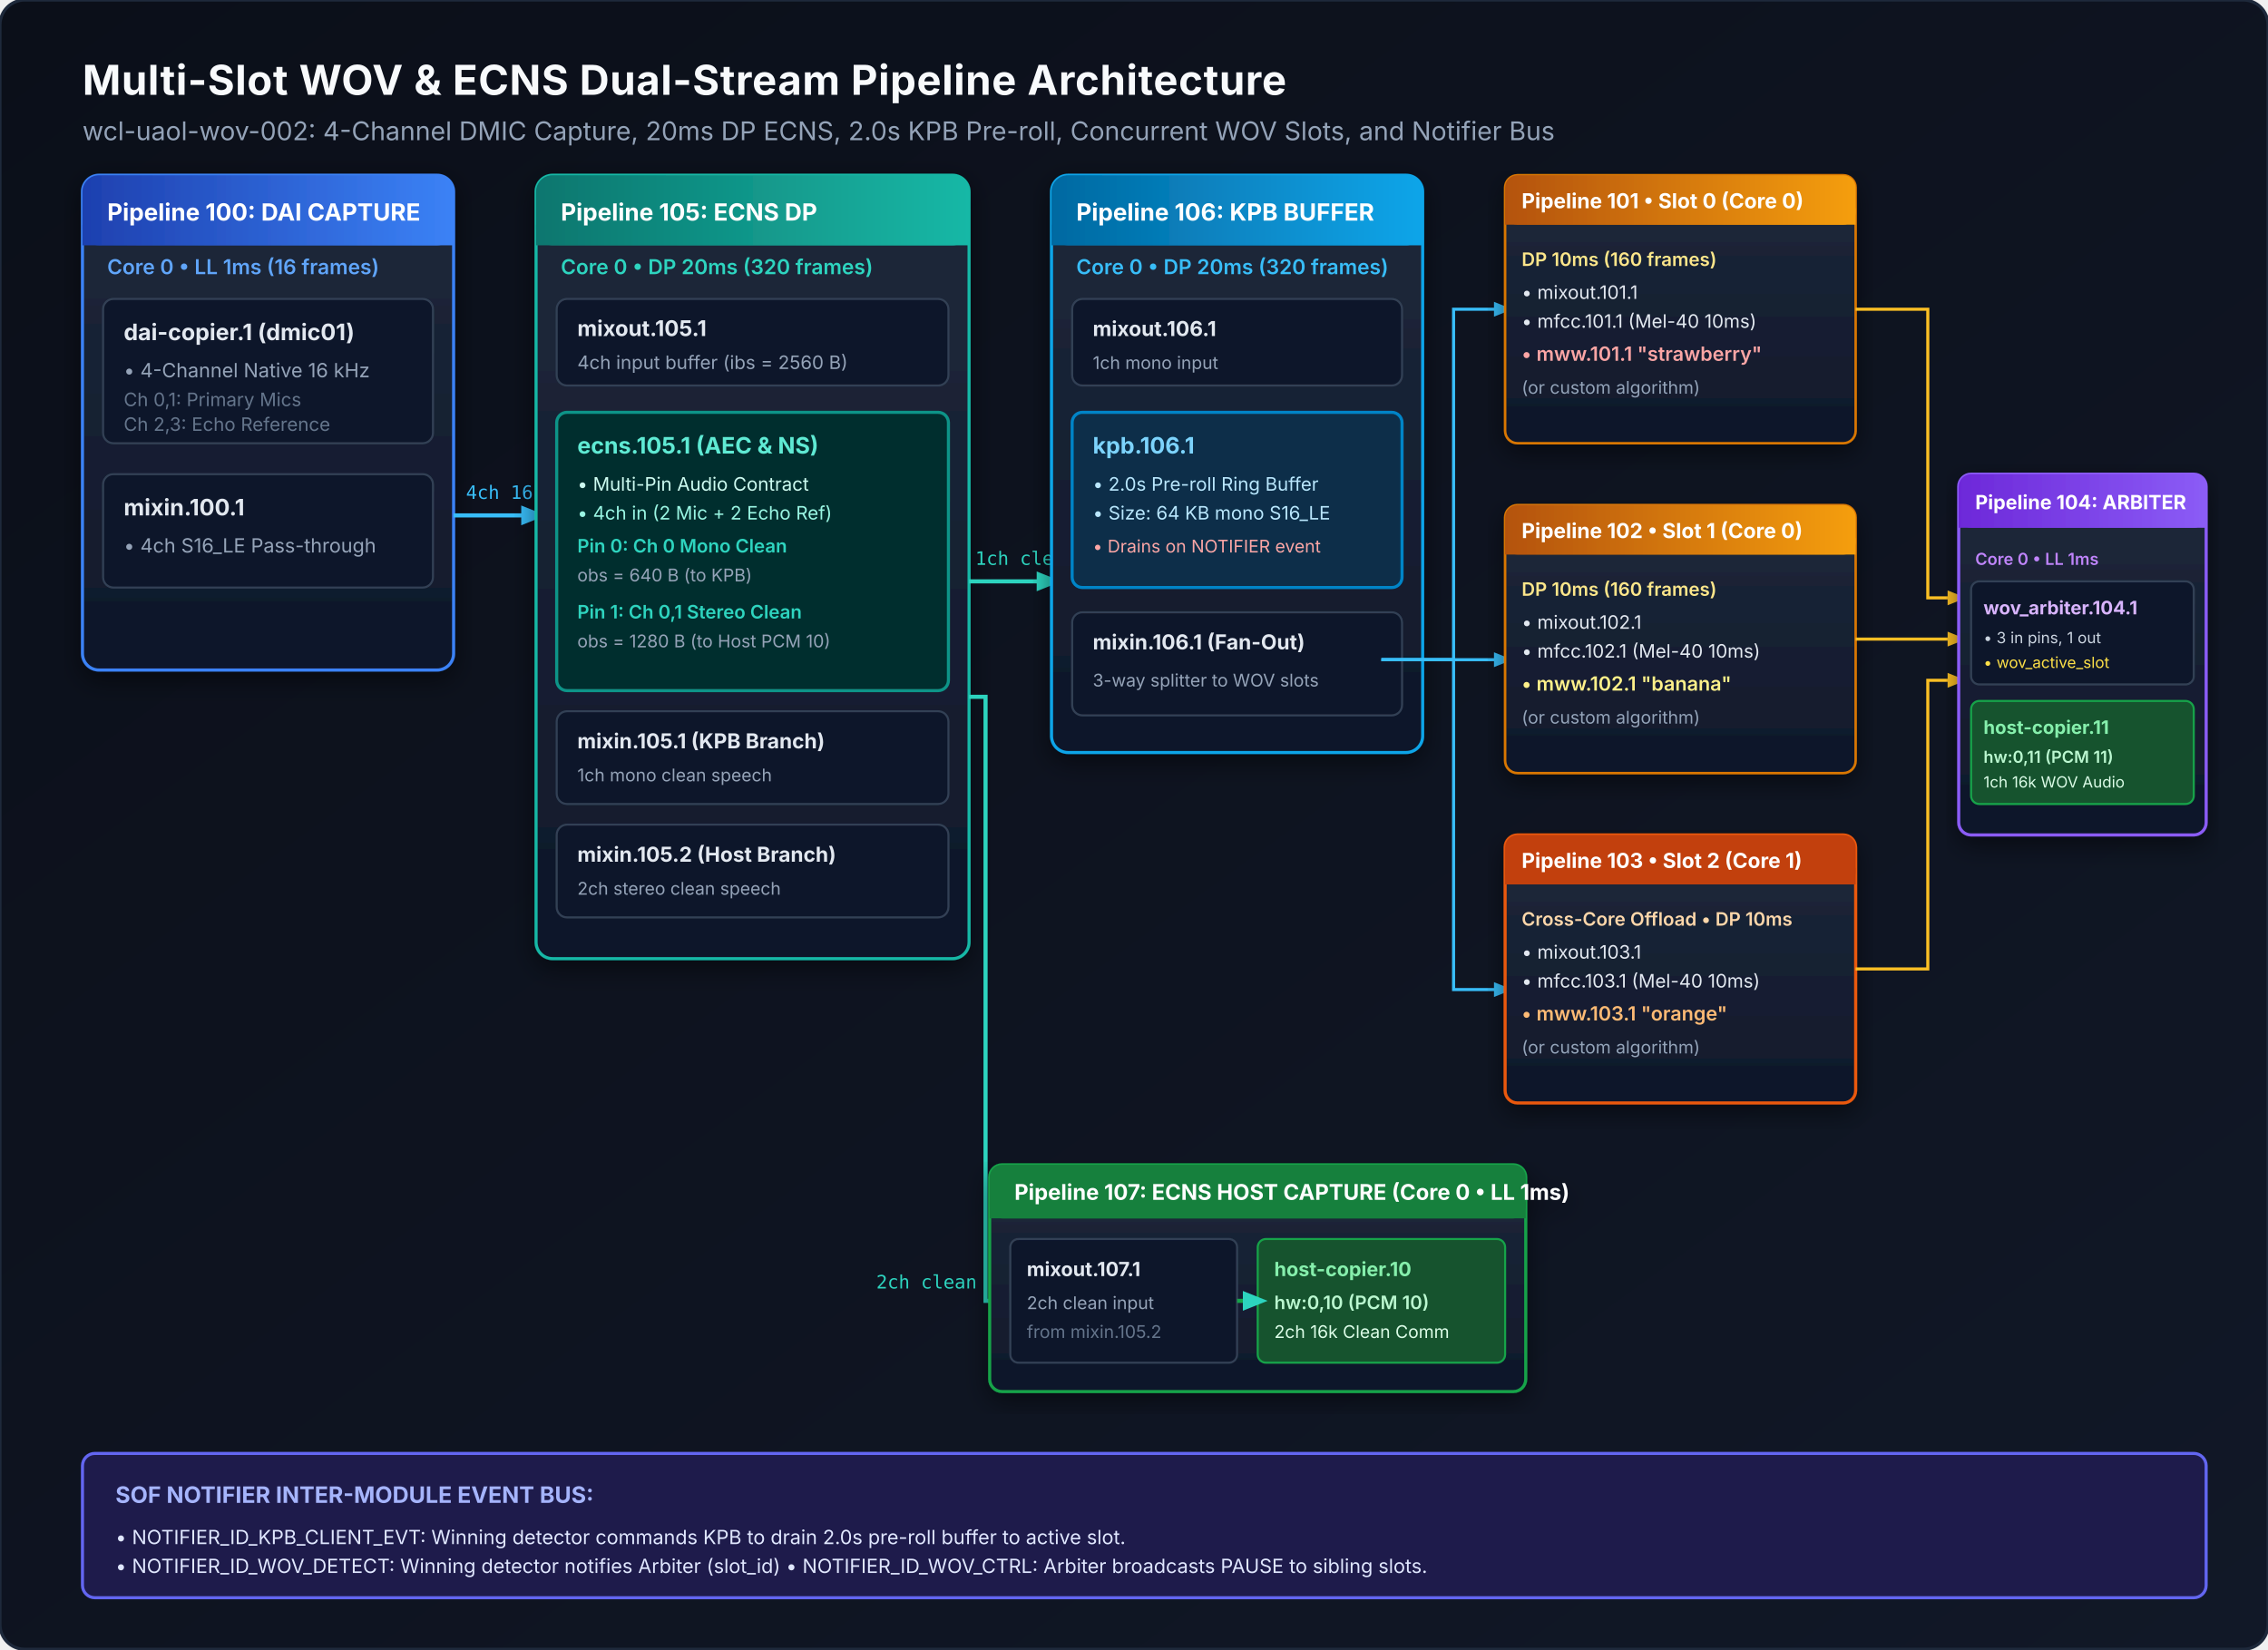
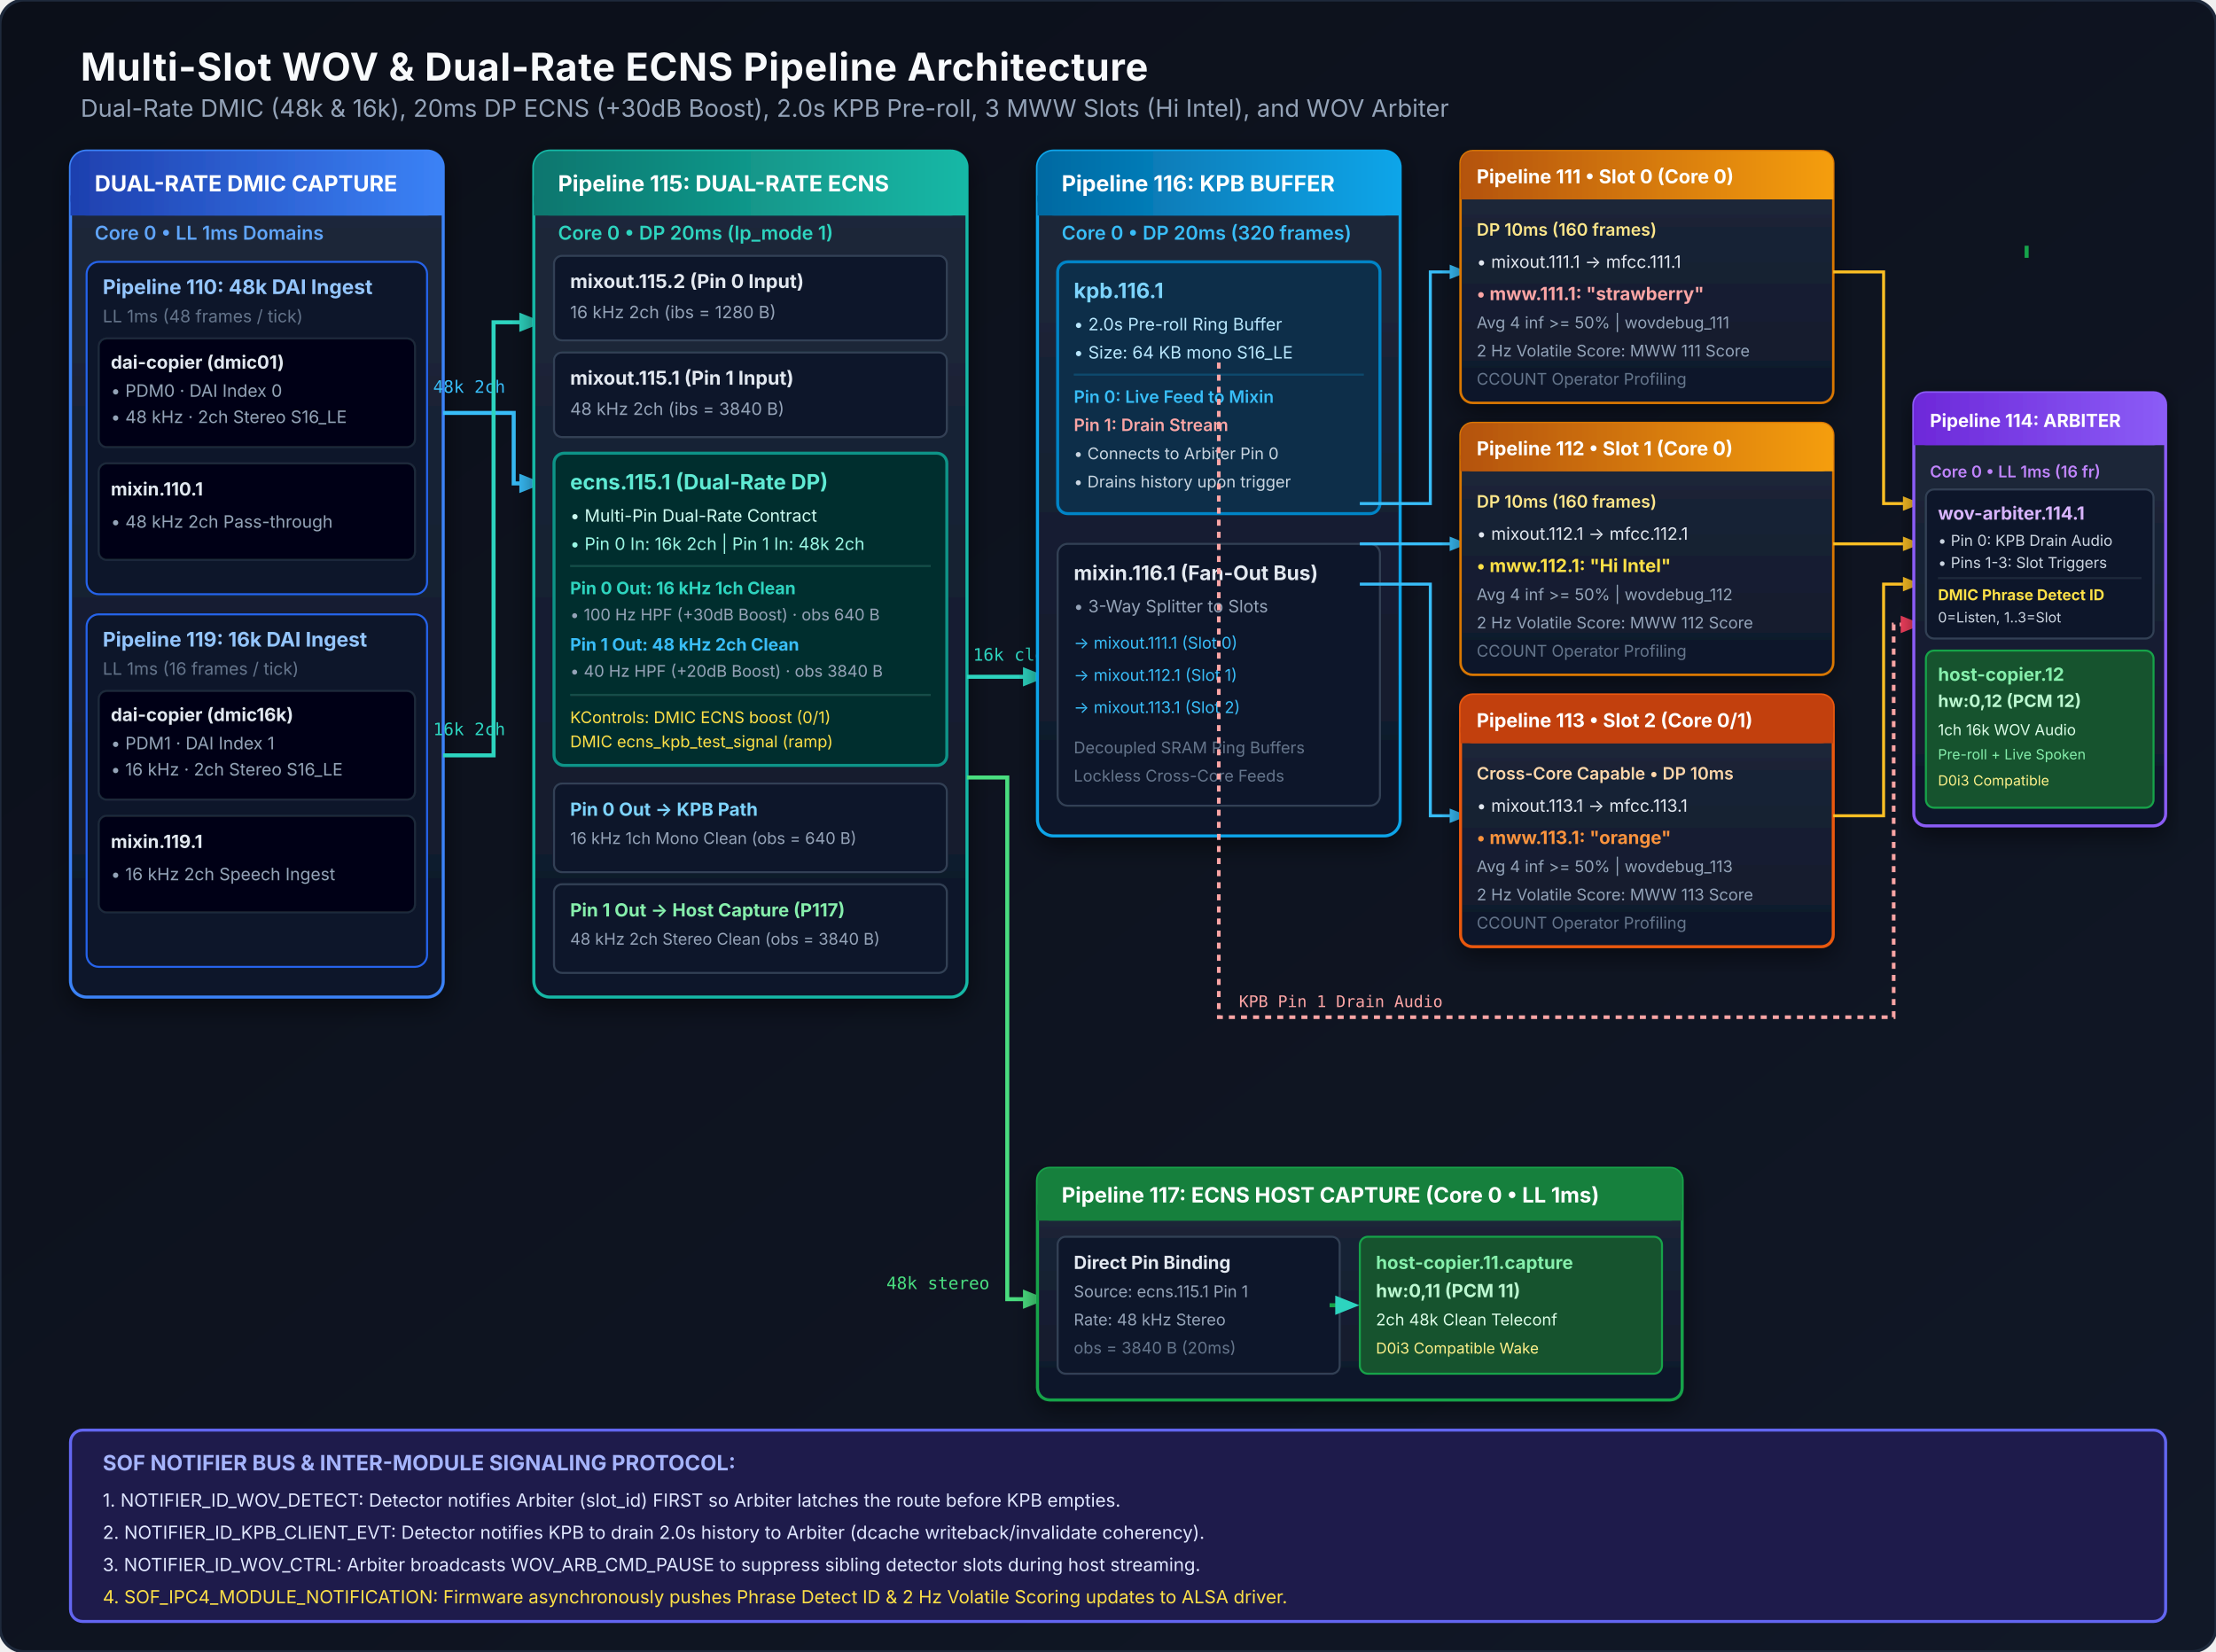
- <svg xmlns="http://www.w3.org/2000/svg" viewBox="0 0 1100 800" width="100%" height="100%">
+ <svg xmlns="http://www.w3.org/2000/svg" viewBox="0 0 1100 820" width="100%" height="100%">
  <defs>
    <linearGradient id="bg-wov" x1="0%" y1="0%" x2="100%" y2="100%">
      <stop offset="0%" stop-color="#0b0f19" />
      <stop offset="100%" stop-color="#111827" />
    </linearGradient>
    <linearGradient id="card-wov" x1="0%" y1="0%" x2="0%" y2="100%">
      <stop offset="0%" stop-color="#1e293b" />
      <stop offset="100%" stop-color="#0f172a" />
    </linearGradient>
    <linearGradient id="hdr-ll" x1="0%" y1="0%" x2="100%" y2="0%">
      <stop offset="0%" stop-color="#1e40af" />
      <stop offset="100%" stop-color="#3b82f6" />
    </linearGradient>
    <linearGradient id="hdr-dp-ecns" x1="0%" y1="0%" x2="100%" y2="0%">
      <stop offset="0%" stop-color="#0f766e" />
      <stop offset="100%" stop-color="#14b8a6" />
    </linearGradient>
    <linearGradient id="hdr-dp-kpb" x1="0%" y1="0%" x2="100%" y2="0%">
      <stop offset="0%" stop-color="#0369a1" />
      <stop offset="100%" stop-color="#0ea5e9" />
    </linearGradient>
    <linearGradient id="hdr-dp-wov" x1="0%" y1="0%" x2="100%" y2="0%">
      <stop offset="0%" stop-color="#b45309" />
      <stop offset="100%" stop-color="#f59e0b" />
    </linearGradient>
    <linearGradient id="hdr-arb" x1="0%" y1="0%" x2="100%" y2="0%">
      <stop offset="0%" stop-color="#6d28d9" />
      <stop offset="100%" stop-color="#8b5cf6" />
    </linearGradient>
    <marker id="arr-cyan" viewBox="0 0 10 10" refX="6" refY="5" markerWidth="6" markerHeight="6" orient="auto-start-reverse">
      <path d="M 0 1 L 10 5 L 0 9 z" fill="#38bdf8" />
    </marker>
    <marker id="arr-teal" viewBox="0 0 10 10" refX="6" refY="5" markerWidth="6" markerHeight="6" orient="auto-start-reverse">
      <path d="M 0 1 L 10 5 L 0 9 z" fill="#2dd4bf" />
    </marker>
    <marker id="arr-amber" viewBox="0 0 10 10" refX="6" refY="5" markerWidth="6" markerHeight="6" orient="auto-start-reverse">
      <path d="M 0 1 L 10 5 L 0 9 z" fill="#fbbf24" />
    </marker>
    <marker id="arr-purple" viewBox="0 0 10 10" refX="6" refY="5" markerWidth="6" markerHeight="6" orient="auto-start-reverse">
      <path d="M 0 1 L 10 5 L 0 9 z" fill="#c084fc" />
    </marker>
    <marker id="arr-rose" viewBox="0 0 10 10" refX="6" refY="5" markerWidth="6" markerHeight="6" orient="auto-start-reverse">
      <path d="M 0 1 L 10 5 L 0 9 z" fill="#f43f5e" />
    </marker>
+     <marker id="arr-green" viewBox="0 0 10 10" refX="6" refY="5" markerWidth="6" markerHeight="6" orient="auto-start-reverse">
+       <path d="M 0 1 L 10 5 L 0 9 z" fill="#4ade80" />
+     </marker>
    <filter id="shadow-wov" x="-5%" y="-5%" width="110%" height="115%">
      <feDropShadow dx="0" dy="4" stdDeviation="6" flood-color="#000" flood-opacity="0.5" />
    </filter>
  </defs>
-   <rect width="1100" height="800" rx="12" fill="url(#bg-wov)" stroke="#1e293b" stroke-width="1.5" />
-   <g transform="translate(40, 24)">
-     <text x="0" y="22" font-family="system-ui, -apple-system, sans-serif" font-size="20" font-weight="700" fill="#f8fafc" letter-spacing="0.3">
-       Multi-Slot WOV &amp; ECNS Dual-Stream Pipeline Architecture
-     </text>
-     <text x="0" y="44" font-family="system-ui, -apple-system, sans-serif" font-size="12.5" fill="#94a3b8">
-       wcl-uaol-wov-002: 4-Channel DMIC Capture, 20ms DP ECNS, 2.0s KPB Pre-roll, Concurrent WOV Slots, and Notifier Bus
-     </text>
-   </g>
-   <g transform="translate(40, 85)" filter="url(#shadow-wov)">
-     <rect width="180" height="240" rx="8" fill="url(#card-wov)" stroke="#3b82f6" stroke-width="1.5" />
-     <rect width="180" height="34" rx="8" fill="url(#hdr-ll)" />
-     <rect y="24" width="180" height="10" fill="url(#hdr-ll)" />
-     <text x="12" y="22" font-family="system-ui, -apple-system, sans-serif" font-size="11.5" font-weight="700" fill="#ffffff">
-       Pipeline 100: DAI CAPTURE
-     </text>
-     <text x="12" y="48" font-family="system-ui, -apple-system, sans-serif" font-size="10" font-weight="600" fill="#60a5fa">
-       Core 0 • LL 1ms (16 frames)
-     </text>
-     <g transform="translate(10, 60)">
-       <rect width="160" height="70" rx="5" fill="#0f172a" stroke="#334155" stroke-width="1" />
-       <text x="10" y="20" font-family="system-ui, -apple-system, sans-serif" font-size="11" font-weight="700" fill="#e2e8f0">dai-copier.1 (dmic01)</text>
-       <text x="10" y="38" font-family="system-ui, -apple-system, sans-serif" font-size="9.5" fill="#94a3b8">• 4-Channel Native 16 kHz</text>
-       <text x="10" y="52" font-family="system-ui, -apple-system, sans-serif" font-size="9" fill="#64748b">  Ch 0,1: Primary Mics</text>
-       <text x="10" y="64" font-family="system-ui, -apple-system, sans-serif" font-size="9" fill="#64748b">  Ch 2,3: Echo Reference</text>
-     </g>
-     <g transform="translate(10, 145)">
-       <rect width="160" height="55" rx="5" fill="#0f172a" stroke="#334155" stroke-width="1" />
-       <text x="10" y="20" font-family="system-ui, -apple-system, sans-serif" font-size="11" font-weight="700" fill="#e2e8f0">mixin.100.1</text>
-       <text x="10" y="38" font-family="system-ui, -apple-system, sans-serif" font-size="9.5" fill="#94a3b8">• 4ch S16_LE Pass-through</text>
-     </g>
-   </g>
-   <path d="M 220 250 L 260 250" stroke="#38bdf8" stroke-width="2" marker-end="url(#arr-cyan)" />
-   <text x="226" y="242" font-family="monospace" font-size="9" fill="#38bdf8">4ch 16k</text>
-   <g transform="translate(260, 85)" filter="url(#shadow-wov)">
-     <rect width="210" height="380" rx="8" fill="url(#card-wov)" stroke="#14b8a6" stroke-width="1.5" />
-     <rect width="210" height="34" rx="8" fill="url(#hdr-dp-ecns)" />
-     <rect y="24" width="210" height="10" fill="url(#hdr-dp-ecns)" />
-     <text x="12" y="22" font-family="system-ui, -apple-system, sans-serif" font-size="11.5" font-weight="700" fill="#ffffff">
-       Pipeline 105: ECNS DP
-     </text>
-     <text x="12" y="48" font-family="system-ui, -apple-system, sans-serif" font-size="10" font-weight="600" fill="#2dd4bf">
+   <rect width="1100" height="820" rx="12" fill="url(#bg-wov)" stroke="#1e293b" stroke-width="1.5" />
+   <g transform="translate(40, 20)">
+     <text x="0" y="20" font-family="system-ui, -apple-system, sans-serif" font-size="19" font-weight="700" fill="#f8fafc" letter-spacing="0.3">
+       Multi-Slot WOV &amp; Dual-Rate ECNS Pipeline Architecture
+     </text>
+     <text x="0" y="38" font-family="system-ui, -apple-system, sans-serif" font-size="12" fill="#94a3b8">
+       Dual-Rate DMIC (48k &amp; 16k), 20ms DP ECNS (+30dB Boost), 2.0s KPB Pre-roll, 3 MWW Slots (Hi Intel), and WOV Arbiter
+     </text>
+   </g>
+   <g transform="translate(35, 75)" filter="url(#shadow-wov)">
+     <rect width="185" height="420" rx="8" fill="url(#card-wov)" stroke="#3b82f6" stroke-width="1.5" />
+     <rect width="185" height="32" rx="8" fill="url(#hdr-ll)" />
+     <rect y="22" width="185" height="10" fill="url(#hdr-ll)" />
+     <text x="12" y="20" font-family="system-ui, -apple-system, sans-serif" font-size="11" font-weight="700" fill="#ffffff">
+       DUAL-RATE DMIC CAPTURE
+     </text>
+     <text x="12" y="44" font-family="system-ui, -apple-system, sans-serif" font-size="9.5" font-weight="600" fill="#60a5fa">
+       Core 0 • LL 1ms Domains
+     </text>
+     <g transform="translate(8, 55)">
+       <rect width="169" height="165" rx="6" fill="#0f172a" stroke="#2563eb" stroke-width="1" />
+       <text x="8" y="16" font-family="system-ui, -apple-system, sans-serif" font-size="10" font-weight="700" fill="#93c5fd">Pipeline 110: 48k DAI Ingest</text>
+       <text x="8" y="30" font-family="system-ui, -apple-system, sans-serif" font-size="8.5" fill="#64748b">LL 1ms (48 frames / tick)</text>
+       <g transform="translate(6, 38)">
+         <rect width="157" height="54" rx="4" fill="#020617" stroke="#1e293b" />
+         <text x="6" y="15" font-family="system-ui, -apple-system, sans-serif" font-size="9" font-weight="700" fill="#e2e8f0">dai-copier (dmic01)</text>
+         <text x="6" y="29" font-family="system-ui, -apple-system, sans-serif" font-size="8.5" fill="#94a3b8">• PDM0 · DAI Index 0</text>
+         <text x="6" y="42" font-family="system-ui, -apple-system, sans-serif" font-size="8.5" fill="#94a3b8">• 48 kHz · 2ch Stereo S16_LE</text>
+       </g>
+       <g transform="translate(6, 100)">
+         <rect width="157" height="48" rx="4" fill="#020617" stroke="#1e293b" />
+         <text x="6" y="16" font-family="system-ui, -apple-system, sans-serif" font-size="9" font-weight="700" fill="#e2e8f0">mixin.110.1</text>
+         <text x="6" y="32" font-family="system-ui, -apple-system, sans-serif" font-size="8.5" fill="#94a3b8">• 48 kHz 2ch Pass-through</text>
+       </g>
+     </g>
+     <g transform="translate(8, 230)">
+       <rect width="169" height="175" rx="6" fill="#0f172a" stroke="#2563eb" stroke-width="1" />
+       <text x="8" y="16" font-family="system-ui, -apple-system, sans-serif" font-size="10" font-weight="700" fill="#93c5fd">Pipeline 119: 16k DAI Ingest</text>
+       <text x="8" y="30" font-family="system-ui, -apple-system, sans-serif" font-size="8.5" fill="#64748b">LL 1ms (16 frames / tick)</text>
+       <g transform="translate(6, 38)">
+         <rect width="157" height="54" rx="4" fill="#020617" stroke="#1e293b" />
+         <text x="6" y="15" font-family="system-ui, -apple-system, sans-serif" font-size="9" font-weight="700" fill="#e2e8f0">dai-copier (dmic16k)</text>
+         <text x="6" y="29" font-family="system-ui, -apple-system, sans-serif" font-size="8.5" fill="#94a3b8">• PDM1 · DAI Index 1</text>
+         <text x="6" y="42" font-family="system-ui, -apple-system, sans-serif" font-size="8.5" fill="#94a3b8">• 16 kHz · 2ch Stereo S16_LE</text>
+       </g>
+       <g transform="translate(6, 100)">
+         <rect width="157" height="48" rx="4" fill="#020617" stroke="#1e293b" />
+         <text x="6" y="16" font-family="system-ui, -apple-system, sans-serif" font-size="9" font-weight="700" fill="#e2e8f0">mixin.119.1</text>
+         <text x="6" y="32" font-family="system-ui, -apple-system, sans-serif" font-size="8.5" fill="#94a3b8">• 16 kHz 2ch Speech Ingest</text>
+       </g>
+     </g>
+   </g>
+   <path d="M 220 205 L 255 205 L 255 240 L 265 240" fill="none" stroke="#38bdf8" stroke-width="2" marker-end="url(#arr-cyan)" />
+   <text x="215" y="195" font-family="monospace" font-size="8.5" fill="#38bdf8">48k 2ch</text>
+   <path d="M 220 375 L 245 375 L 245 160 L 265 160" fill="none" stroke="#2dd4bf" stroke-width="2" marker-end="url(#arr-teal)" />
+   <text x="215" y="365" font-family="monospace" font-size="8.5" fill="#2dd4bf">16k 2ch</text>
+   <g transform="translate(265, 75)" filter="url(#shadow-wov)">
+     <rect width="215" height="420" rx="8" fill="url(#card-wov)" stroke="#14b8a6" stroke-width="1.5" />
+     <rect width="215" height="32" rx="8" fill="url(#hdr-dp-ecns)" />
+     <rect y="22" width="215" height="10" fill="url(#hdr-dp-ecns)" />
+     <text x="12" y="20" font-family="system-ui, -apple-system, sans-serif" font-size="11" font-weight="700" fill="#ffffff">
+       Pipeline 115: DUAL-RATE ECNS
+     </text>
+     <text x="12" y="44" font-family="system-ui, -apple-system, sans-serif" font-size="9.5" font-weight="600" fill="#2dd4bf">
+       Core 0 • DP 20ms (lp_mode 1)
+     </text>
+     <g transform="translate(10, 52)">
+       <rect width="195" height="42" rx="4" fill="#0f172a" stroke="#334155" stroke-width="1" />
+       <text x="8" y="16" font-family="system-ui, -apple-system, sans-serif" font-size="9.5" font-weight="700" fill="#e2e8f0">mixout.115.2 (Pin 0 Input)</text>
+       <text x="8" y="31" font-family="system-ui, -apple-system, sans-serif" font-size="8.5" fill="#94a3b8">16 kHz 2ch (ibs = 1280 B)</text>
+     </g>
+     <g transform="translate(10, 100)">
+       <rect width="195" height="42" rx="4" fill="#0f172a" stroke="#334155" stroke-width="1" />
+       <text x="8" y="16" font-family="system-ui, -apple-system, sans-serif" font-size="9.5" font-weight="700" fill="#e2e8f0">mixout.115.1 (Pin 1 Input)</text>
+       <text x="8" y="31" font-family="system-ui, -apple-system, sans-serif" font-size="8.5" fill="#94a3b8">48 kHz 2ch (ibs = 3840 B)</text>
+     </g>
+     <g transform="translate(10, 150)">
+       <rect width="195" height="155" rx="5" fill="#042f2e" stroke="#0d9488" stroke-width="1.5" />
+       <text x="8" y="18" font-family="system-ui, -apple-system, sans-serif" font-size="10.5" font-weight="700" fill="#5eead4">ecns.115.1 (Dual-Rate DP)</text>
+       <text x="8" y="34" font-family="system-ui, -apple-system, sans-serif" font-size="8.5" fill="#ccfbf1">• Multi-Pin Dual-Rate Contract</text>
+       <text x="8" y="48" font-family="system-ui, -apple-system, sans-serif" font-size="8.5" fill="#99f6e4">• Pin 0 In: 16k 2ch | Pin 1 In: 48k 2ch</text>
+       <line x1="8" y1="56" x2="187" y2="56" stroke="#134e4a" />
+       <text x="8" y="70" font-family="system-ui, -apple-system, sans-serif" font-size="8.5" font-weight="700" fill="#2dd4bf">Pin 0 Out: 16 kHz 1ch Clean</text>
+       <text x="8" y="83" font-family="system-ui, -apple-system, sans-serif" font-size="8" fill="#94a3b8">• 100 Hz HPF (+30dB Boost) · obs 640 B</text>
+       <text x="8" y="98" font-family="system-ui, -apple-system, sans-serif" font-size="8.5" font-weight="700" fill="#38bdf8">Pin 1 Out: 48 kHz 2ch Clean</text>
+       <text x="8" y="111" font-family="system-ui, -apple-system, sans-serif" font-size="8" fill="#94a3b8">• 40 Hz HPF (+20dB Boost) · obs 3840 B</text>
+       <line x1="8" y1="120" x2="187" y2="120" stroke="#134e4a" />
+       <text x="8" y="134" font-family="system-ui, -apple-system, sans-serif" font-size="8" fill="#fde047">KControls: DMIC ECNS boost (0/1)</text>
+       <text x="8" y="146" font-family="system-ui, -apple-system, sans-serif" font-size="8" fill="#fde047">DMIC ecns_kpb_test_signal (ramp)</text>
+     </g>
+     <g transform="translate(10, 314)">
+       <rect width="195" height="44" rx="4" fill="#0f172a" stroke="#334155" />
+       <text x="8" y="16" font-family="system-ui, -apple-system, sans-serif" font-size="9" font-weight="700" fill="#7dd3fc">Pin 0 Out → KPB Path</text>
+       <text x="8" y="30" font-family="system-ui, -apple-system, sans-serif" font-size="8" fill="#94a3b8">16 kHz 1ch Mono Clean (obs = 640 B)</text>
+     </g>
+     <g transform="translate(10, 364)">
+       <rect width="195" height="44" rx="4" fill="#0f172a" stroke="#334155" />
+       <text x="8" y="16" font-family="system-ui, -apple-system, sans-serif" font-size="9" font-weight="700" fill="#86efac">Pin 1 Out → Host Capture (P117)</text>
+       <text x="8" y="30" font-family="system-ui, -apple-system, sans-serif" font-size="8" fill="#94a3b8">48 kHz 2ch Stereo Clean (obs = 3840 B)</text>
+     </g>
+   </g>
+   <path d="M 480 336 L 515 336" stroke="#2dd4bf" stroke-width="2" marker-end="url(#arr-teal)" />
+   <text x="483" y="328" font-family="monospace" font-size="8.5" fill="#2dd4bf">16k clean</text>
+   <path d="M 480 386 L 500 386 L 500 645 L 515 645" fill="none" stroke="#4ade80" stroke-width="2" marker-end="url(#arr-green)" />
+   <text x="440" y="640" font-family="monospace" font-size="8.5" fill="#4ade80">48k stereo</text>
+   <g transform="translate(515, 75)" filter="url(#shadow-wov)">
+     <rect width="180" height="340" rx="8" fill="url(#card-wov)" stroke="#0ea5e9" stroke-width="1.5" />
+     <rect width="180" height="32" rx="8" fill="url(#hdr-dp-kpb)" />
+     <rect y="22" width="180" height="10" fill="url(#hdr-dp-kpb)" />
+     <text x="12" y="20" font-family="system-ui, -apple-system, sans-serif" font-size="11" font-weight="700" fill="#ffffff">
+       Pipeline 116: KPB BUFFER
+     </text>
+     <text x="12" y="44" font-family="system-ui, -apple-system, sans-serif" font-size="9.5" font-weight="600" fill="#38bdf8">
      Core 0 • DP 20ms (320 frames)
    </text>
-     <g transform="translate(10, 60)">
-       <rect width="190" height="42" rx="5" fill="#0f172a" stroke="#334155" stroke-width="1" />
-       <text x="10" y="18" font-family="system-ui, -apple-system, sans-serif" font-size="10.5" font-weight="700" fill="#e2e8f0">mixout.105.1</text>
-       <text x="10" y="34" font-family="system-ui, -apple-system, sans-serif" font-size="9" fill="#94a3b8">4ch input buffer (ibs = 2560 B)</text>
-     </g>
-     <g transform="translate(10, 115)">
-       <rect width="190" height="135" rx="5" fill="#042f2e" stroke="#0d9488" stroke-width="1.5" />
-       <text x="10" y="20" font-family="system-ui, -apple-system, sans-serif" font-size="11" font-weight="700" fill="#5eead4">ecns.105.1 (AEC &amp; NS)</text>
-       <text x="10" y="38" font-family="system-ui, -apple-system, sans-serif" font-size="9" fill="#ccfbf1">• Multi-Pin Audio Contract</text>
-       <text x="10" y="52" font-family="system-ui, -apple-system, sans-serif" font-size="9" fill="#99f6e4">• 4ch in (2 Mic + 2 Echo Ref)</text>
-       <text x="10" y="68" font-family="system-ui, -apple-system, sans-serif" font-size="9" font-weight="600" fill="#2dd4bf">Pin 0: Ch 0 Mono Clean</text>
-       <text x="10" y="82" font-family="system-ui, -apple-system, sans-serif" font-size="8.5" fill="#94a3b8">  obs = 640 B (to KPB)</text>
-       <text x="10" y="100" font-family="system-ui, -apple-system, sans-serif" font-size="9" font-weight="600" fill="#2dd4bf">Pin 1: Ch 0,1 Stereo Clean</text>
-       <text x="10" y="114" font-family="system-ui, -apple-system, sans-serif" font-size="8.5" fill="#94a3b8">  obs = 1280 B (to Host PCM 10)</text>
-     </g>
-     <g transform="translate(10, 260)">
-       <rect width="190" height="45" rx="5" fill="#0f172a" stroke="#334155" stroke-width="1" />
-       <text x="10" y="18" font-family="system-ui, -apple-system, sans-serif" font-size="10" font-weight="700" fill="#e2e8f0">mixin.105.1 (KPB Branch)</text>
-       <text x="10" y="34" font-family="system-ui, -apple-system, sans-serif" font-size="8.5" fill="#94a3b8">1ch mono clean speech</text>
-     </g>
-     <g transform="translate(10, 315)">
-       <rect width="190" height="45" rx="5" fill="#0f172a" stroke="#334155" stroke-width="1" />
-       <text x="10" y="18" font-family="system-ui, -apple-system, sans-serif" font-size="10" font-weight="700" fill="#e2e8f0">mixin.105.2 (Host Branch)</text>
-       <text x="10" y="34" font-family="system-ui, -apple-system, sans-serif" font-size="8.5" fill="#94a3b8">2ch stereo clean speech</text>
-     </g>
-   </g>
-   <path d="M 470 282 L 510 282" stroke="#2dd4bf" stroke-width="2" marker-end="url(#arr-teal)" />
-   <text x="473" y="274" font-family="monospace" font-size="9" fill="#2dd4bf">1ch clean</text>
-   <path d="M 470 338 L 478 338 L 478 631 L 490 631" fill="none" stroke="#2dd4bf" stroke-width="2" marker-end="url(#arr-teal)" />
-   <text x="425" y="625" font-family="monospace" font-size="9" fill="#2dd4bf">2ch clean</text>
-   <g transform="translate(510, 85)" filter="url(#shadow-wov)">
-     <rect width="180" height="280" rx="8" fill="url(#card-wov)" stroke="#0ea5e9" stroke-width="1.5" />
-     <rect width="180" height="34" rx="8" fill="url(#hdr-dp-kpb)" />
-     <rect y="24" width="180" height="10" fill="url(#hdr-dp-kpb)" />
-     <text x="12" y="22" font-family="system-ui, -apple-system, sans-serif" font-size="11.5" font-weight="700" fill="#ffffff">
-       Pipeline 106: KPB BUFFER
-     </text>
-     <text x="12" y="48" font-family="system-ui, -apple-system, sans-serif" font-size="10" font-weight="600" fill="#38bdf8">
-       Core 0 • DP 20ms (320 frames)
-     </text>
-     <g transform="translate(10, 60)">
-       <rect width="160" height="42" rx="5" fill="#0f172a" stroke="#334155" stroke-width="1" />
-       <text x="10" y="18" font-family="system-ui, -apple-system, sans-serif" font-size="10" font-weight="700" fill="#e2e8f0">mixout.106.1</text>
-       <text x="10" y="34" font-family="system-ui, -apple-system, sans-serif" font-size="8.5" fill="#94a3b8">1ch mono input</text>
-     </g>
-     <g transform="translate(10, 115)">
-       <rect width="160" height="85" rx="5" fill="#082f49" stroke="#0284c7" stroke-width="1.5" />
-       <text x="10" y="20" font-family="system-ui, -apple-system, sans-serif" font-size="11" font-weight="700" fill="#7dd3fc">kpb.106.1</text>
-       <text x="10" y="38" font-family="system-ui, -apple-system, sans-serif" font-size="9" fill="#bae6fd">• 2.0s Pre-roll Ring Buffer</text>
-       <text x="10" y="52" font-family="system-ui, -apple-system, sans-serif" font-size="9" fill="#bae6fd">• Size: 64 KB mono S16_LE</text>
-       <text x="10" y="68" font-family="system-ui, -apple-system, sans-serif" font-size="8.5" fill="#fca5a5">• Drains on NOTIFIER event</text>
-     </g>
-     <g transform="translate(10, 212)">
-       <rect width="160" height="50" rx="5" fill="#0f172a" stroke="#334155" stroke-width="1" />
-       <text x="10" y="18" font-family="system-ui, -apple-system, sans-serif" font-size="10" font-weight="700" fill="#e2e8f0">mixin.106.1 (Fan-Out)</text>
-       <text x="10" y="36" font-family="system-ui, -apple-system, sans-serif" font-size="8.5" fill="#94a3b8">3-way splitter to WOV slots</text>
-     </g>
-   </g>
-   <path d="M 670 320 L 705 320 L 705 150 L 730 150" fill="none" stroke="#38bdf8" stroke-width="1.5" marker-end="url(#arr-cyan)" />
-   <path d="M 670 320 L 730 320" stroke="#38bdf8" stroke-width="1.5" marker-end="url(#arr-cyan)" />
-   <path d="M 670 320 L 705 320 L 705 480 L 730 480" fill="none" stroke="#38bdf8" stroke-width="1.5" marker-end="url(#arr-cyan)" />
-   <g transform="translate(730, 85)" filter="url(#shadow-wov)">
-     <rect width="170" height="130" rx="6" fill="url(#card-wov)" stroke="#d97706" stroke-width="1.2" />
-     <rect width="170" height="24" rx="6" fill="url(#hdr-dp-wov)" />
-     <rect y="16" width="170" height="8" fill="url(#hdr-dp-wov)" />
-     <text x="8" y="16" font-family="system-ui, -apple-system, sans-serif" font-size="10" font-weight="700" fill="#ffffff">
-       Pipeline 101 • Slot 0 (Core 0)
-     </text>
-     <text x="8" y="44" font-family="system-ui, -apple-system, sans-serif" font-size="9" font-weight="600" fill="#fde68a">DP 10ms (160 frames)</text>
-     <text x="8" y="60" font-family="system-ui, -apple-system, sans-serif" font-size="9" fill="#e2e8f0">• mixout.101.1</text>
-     <text x="8" y="74" font-family="system-ui, -apple-system, sans-serif" font-size="9" fill="#e2e8f0">• mfcc.101.1 (Mel-40 10ms)</text>
-     <text x="8" y="90" font-family="system-ui, -apple-system, sans-serif" font-size="9.5" font-weight="600" fill="#fca5a5">• mww.101.1 "strawberry"</text>
-     <text x="8" y="106" font-family="system-ui, -apple-system, sans-serif" font-size="8.5" fill="#94a3b8">  (or custom algorithm)</text>
-   </g>
-   <g transform="translate(730, 245)" filter="url(#shadow-wov)">
-     <rect width="170" height="130" rx="6" fill="url(#card-wov)" stroke="#d97706" stroke-width="1.2" />
-     <rect width="170" height="24" rx="6" fill="url(#hdr-dp-wov)" />
-     <rect y="16" width="170" height="8" fill="url(#hdr-dp-wov)" />
-     <text x="8" y="16" font-family="system-ui, -apple-system, sans-serif" font-size="10" font-weight="700" fill="#ffffff">
-       Pipeline 102 • Slot 1 (Core 0)
-     </text>
-     <text x="8" y="44" font-family="system-ui, -apple-system, sans-serif" font-size="9" font-weight="600" fill="#fde68a">DP 10ms (160 frames)</text>
-     <text x="8" y="60" font-family="system-ui, -apple-system, sans-serif" font-size="9" fill="#e2e8f0">• mixout.102.1</text>
-     <text x="8" y="74" font-family="system-ui, -apple-system, sans-serif" font-size="9" fill="#e2e8f0">• mfcc.102.1 (Mel-40 10ms)</text>
-     <text x="8" y="90" font-family="system-ui, -apple-system, sans-serif" font-size="9.5" font-weight="600" fill="#fef08a">• mww.102.1 "banana"</text>
-     <text x="8" y="106" font-family="system-ui, -apple-system, sans-serif" font-size="8.5" fill="#94a3b8">  (or custom algorithm)</text>
-   </g>
-   <g transform="translate(730, 405)" filter="url(#shadow-wov)">
-     <rect width="170" height="130" rx="6" fill="url(#card-wov)" stroke="#ea580c" stroke-width="1.5" />
-     <rect width="170" height="24" rx="6" fill="#c2410c" />
-     <rect y="16" width="170" height="8" fill="#c2410c" />
-     <text x="8" y="16" font-family="system-ui, -apple-system, sans-serif" font-size="10" font-weight="700" fill="#ffffff">
-       Pipeline 103 • Slot 2 (Core 1)
-     </text>
-     <text x="8" y="44" font-family="system-ui, -apple-system, sans-serif" font-size="9" font-weight="600" fill="#fed7aa">Cross-Core Offload • DP 10ms</text>
-     <text x="8" y="60" font-family="system-ui, -apple-system, sans-serif" font-size="9" fill="#e2e8f0">• mixout.103.1</text>
-     <text x="8" y="74" font-family="system-ui, -apple-system, sans-serif" font-size="9" fill="#e2e8f0">• mfcc.103.1 (Mel-40 10ms)</text>
-     <text x="8" y="90" font-family="system-ui, -apple-system, sans-serif" font-size="9.5" font-weight="600" fill="#fdba74">• mww.103.1 "orange"</text>
-     <text x="8" y="106" font-family="system-ui, -apple-system, sans-serif" font-size="8.5" fill="#94a3b8">  (or custom algorithm)</text>
-   </g>
-   <path d="M 900 150 L 935 150 L 935 290 L 950 290" fill="none" stroke="#fbbf24" stroke-width="1.5" marker-end="url(#arr-amber)" />
-   <path d="M 900 310 L 950 310" stroke="#fbbf24" stroke-width="1.5" marker-end="url(#arr-amber)" />
-   <path d="M 900 470 L 935 470 L 935 330 L 950 330" fill="none" stroke="#fbbf24" stroke-width="1.5" marker-end="url(#arr-amber)" />
-   <g transform="translate(950, 230)" filter="url(#shadow-wov)">
-     <rect width="120" height="175" rx="6" fill="url(#card-wov)" stroke="#8b5cf6" stroke-width="1.5" />
-     <rect width="120" height="26" rx="6" fill="url(#hdr-arb)" />
-     <rect y="18" width="120" height="8" fill="url(#hdr-arb)" />
-     <text x="8" y="17" font-family="system-ui, -apple-system, sans-serif" font-size="9.5" font-weight="700" fill="#ffffff">
-       Pipeline 104: ARBITER
-     </text>
-     <text x="8" y="44" font-family="system-ui, -apple-system, sans-serif" font-size="8" font-weight="600" fill="#c084fc">Core 0 • LL 1ms</text>
-     <g transform="translate(6, 52)">
-       <rect width="108" height="50" rx="4" fill="#0f172a" stroke="#334155" stroke-width="1" />
-       <text x="6" y="16" font-family="system-ui, -apple-system, sans-serif" font-size="9" font-weight="700" fill="#d8b4fe">wov_arbiter.104.1</text>
-       <text x="6" y="30" font-family="system-ui, -apple-system, sans-serif" font-size="7.5" fill="#cbd5e1">• 3 in pins, 1 out</text>
-       <text x="6" y="42" font-family="system-ui, -apple-system, sans-serif" font-size="7.5" fill="#fde047">• wov_active_slot</text>
-     </g>
-     <g transform="translate(6, 110)">
-       <rect width="108" height="50" rx="4" fill="#14532d" stroke="#16a34a" stroke-width="1" />
-       <text x="6" y="16" font-family="system-ui, -apple-system, sans-serif" font-size="9" font-weight="700" fill="#86efac">host-copier.11</text>
-       <text x="6" y="30" font-family="system-ui, -apple-system, sans-serif" font-size="8" font-weight="600" fill="#bbf7d0">hw:0,11 (PCM 11)</text>
+     <g transform="translate(10, 55)">
+       <rect width="160" height="125" rx="5" fill="#082f49" stroke="#0284c7" stroke-width="1.5" />
+       <text x="8" y="18" font-family="system-ui, -apple-system, sans-serif" font-size="10.5" font-weight="700" fill="#7dd3fc">kpb.116.1</text>
+       <text x="8" y="34" font-family="system-ui, -apple-system, sans-serif" font-size="8.5" fill="#bae6fd">• 2.0s Pre-roll Ring Buffer</text>
+       <text x="8" y="48" font-family="system-ui, -apple-system, sans-serif" font-size="8.5" fill="#bae6fd">• Size: 64 KB mono S16_LE</text>
+       <line x1="8" y1="56" x2="152" y2="56" stroke="#0c4a6e" />
+       <text x="8" y="70" font-family="system-ui, -apple-system, sans-serif" font-size="8.5" font-weight="600" fill="#38bdf8">Pin 0: Live Feed to Mixin</text>
+       <text x="8" y="84" font-family="system-ui, -apple-system, sans-serif" font-size="8.5" font-weight="600" fill="#fca5a5">Pin 1: Drain Stream</text>
+       <text x="8" y="98" font-family="system-ui, -apple-system, sans-serif" font-size="8" fill="#cbd5e1">• Connects to Arbiter Pin 0</text>
+       <text x="8" y="112" font-family="system-ui, -apple-system, sans-serif" font-size="8" fill="#cbd5e1">• Drains history upon trigger</text>
+     </g>
+     <g transform="translate(10, 195)">
+       <rect width="160" height="130" rx="5" fill="#0f172a" stroke="#334155" stroke-width="1" />
+       <text x="8" y="18" font-family="system-ui, -apple-system, sans-serif" font-size="10" font-weight="700" fill="#e2e8f0">mixin.116.1 (Fan-Out Bus)</text>
+       <text x="8" y="34" font-family="system-ui, -apple-system, sans-serif" font-size="8.5" fill="#94a3b8">• 3-Way Splitter to Slots</text>
+       <text x="8" y="52" font-family="system-ui, -apple-system, sans-serif" font-size="8" fill="#38bdf8">→ mixout.111.1 (Slot 0)</text>
+       <text x="8" y="68" font-family="system-ui, -apple-system, sans-serif" font-size="8" fill="#38bdf8">→ mixout.112.1 (Slot 1)</text>
+       <text x="8" y="84" font-family="system-ui, -apple-system, sans-serif" font-size="8" fill="#38bdf8">→ mixout.113.1 (Slot 2)</text>
+       <text x="8" y="104" font-family="system-ui, -apple-system, sans-serif" font-size="8" fill="#64748b">Decoupled SRAM Ring Buffers</text>
+       <text x="8" y="118" font-family="system-ui, -apple-system, sans-serif" font-size="8" fill="#64748b">Lockless Cross-Core Feeds</text>
+     </g>
+   </g>
+   <path d="M 675 250 L 710 250 L 710 135 L 725 135" fill="none" stroke="#38bdf8" stroke-width="1.5" marker-end="url(#arr-cyan)" />
+   <path d="M 675 270 L 725 270" stroke="#38bdf8" stroke-width="1.5" marker-end="url(#arr-cyan)" />
+   <path d="M 675 290 L 710 290 L 710 405 L 725 405" fill="none" stroke="#38bdf8" stroke-width="1.5" marker-end="url(#arr-cyan)" />
+   <g transform="translate(725, 75)" filter="url(#shadow-wov)">
+     <rect width="185" height="125" rx="6" fill="url(#card-wov)" stroke="#d97706" stroke-width="1.2" />
+     <rect width="185" height="24" rx="6" fill="url(#hdr-dp-wov)" />
+     <rect y="16" width="185" height="8" fill="url(#hdr-dp-wov)" />
+     <text x="8" y="16" font-family="system-ui, -apple-system, sans-serif" font-size="9.5" font-weight="700" fill="#ffffff">
+       Pipeline 111 • Slot 0 (Core 0)
+     </text>
+     <text x="8" y="42" font-family="system-ui, -apple-system, sans-serif" font-size="8.5" font-weight="600" fill="#fde68a">DP 10ms (160 frames)</text>
+     <text x="8" y="58" font-family="system-ui, -apple-system, sans-serif" font-size="8.5" fill="#e2e8f0">• mixout.111.1 → mfcc.111.1</text>
+     <text x="8" y="74" font-family="system-ui, -apple-system, sans-serif" font-size="9" font-weight="700" fill="#fca5a5">• mww.111.1: "strawberry"</text>
+     <text x="8" y="88" font-family="system-ui, -apple-system, sans-serif" font-size="8" fill="#94a3b8">Avg 4 inf &gt;= 50% | wovdebug_111</text>
+     <text x="8" y="102" font-family="system-ui, -apple-system, sans-serif" font-size="8" fill="#94a3b8">2 Hz Volatile Score: MWW 111 Score</text>
+     <text x="8" y="116" font-family="system-ui, -apple-system, sans-serif" font-size="8" fill="#64748b">CCOUNT Operator Profiling</text>
+   </g>
+   <g transform="translate(725, 210)" filter="url(#shadow-wov)">
+     <rect width="185" height="125" rx="6" fill="url(#card-wov)" stroke="#d97706" stroke-width="1.2" />
+     <rect width="185" height="24" rx="6" fill="url(#hdr-dp-wov)" />
+     <rect y="16" width="185" height="8" fill="url(#hdr-dp-wov)" />
+     <text x="8" y="16" font-family="system-ui, -apple-system, sans-serif" font-size="9.5" font-weight="700" fill="#ffffff">
+       Pipeline 112 • Slot 1 (Core 0)
+     </text>
+     <text x="8" y="42" font-family="system-ui, -apple-system, sans-serif" font-size="8.5" font-weight="600" fill="#fde68a">DP 10ms (160 frames)</text>
+     <text x="8" y="58" font-family="system-ui, -apple-system, sans-serif" font-size="8.5" fill="#e2e8f0">• mixout.112.1 → mfcc.112.1</text>
+     <text x="8" y="74" font-family="system-ui, -apple-system, sans-serif" font-size="9" font-weight="700" fill="#fde047">• mww.112.1: "Hi Intel"</text>
+     <text x="8" y="88" font-family="system-ui, -apple-system, sans-serif" font-size="8" fill="#94a3b8">Avg 4 inf &gt;= 50% | wovdebug_112</text>
+     <text x="8" y="102" font-family="system-ui, -apple-system, sans-serif" font-size="8" fill="#94a3b8">2 Hz Volatile Score: MWW 112 Score</text>
+     <text x="8" y="116" font-family="system-ui, -apple-system, sans-serif" font-size="8" fill="#64748b">CCOUNT Operator Profiling</text>
+   </g>
+   <g transform="translate(725, 345)" filter="url(#shadow-wov)">
+     <rect width="185" height="125" rx="6" fill="url(#card-wov)" stroke="#ea580c" stroke-width="1.5" />
+     <rect width="185" height="24" rx="6" fill="#c2410c" />
+     <rect y="16" width="185" height="8" fill="#c2410c" />
+     <text x="8" y="16" font-family="system-ui, -apple-system, sans-serif" font-size="9.5" font-weight="700" fill="#ffffff">
+       Pipeline 113 • Slot 2 (Core 0/1)
+     </text>
+     <text x="8" y="42" font-family="system-ui, -apple-system, sans-serif" font-size="8.5" font-weight="600" fill="#fed7aa">Cross-Core Capable • DP 10ms</text>
+     <text x="8" y="58" font-family="system-ui, -apple-system, sans-serif" font-size="8.5" fill="#e2e8f0">• mixout.113.1 → mfcc.113.1</text>
+     <text x="8" y="74" font-family="system-ui, -apple-system, sans-serif" font-size="9" font-weight="700" fill="#fb923c">• mww.113.1: "orange"</text>
+     <text x="8" y="88" font-family="system-ui, -apple-system, sans-serif" font-size="8" fill="#94a3b8">Avg 4 inf &gt;= 50% | wovdebug_113</text>
+     <text x="8" y="102" font-family="system-ui, -apple-system, sans-serif" font-size="8" fill="#94a3b8">2 Hz Volatile Score: MWW 113 Score</text>
+     <text x="8" y="116" font-family="system-ui, -apple-system, sans-serif" font-size="8" fill="#64748b">CCOUNT Operator Profiling</text>
+   </g>
+   <path d="M 605 180 L 605 505 L 940 505 L 940 310 L 950 310" fill="none" stroke="#fca5a5" stroke-width="1.8" stroke-dasharray="3,3" marker-end="url(#arr-rose)" />
+   <text x="615" y="500" font-family="monospace" font-size="8" fill="#fca5a5">KPB Pin 1 Drain Audio</text>
+   <path d="M 910 135 L 935 135 L 935 250 L 950 250" fill="none" stroke="#fbbf24" stroke-width="1.5" marker-end="url(#arr-amber)" />
+   <path d="M 910 270 L 950 270" stroke="#fbbf24" stroke-width="1.5" marker-end="url(#arr-amber)" />
+   <path d="M 910 405 L 935 405 L 935 290 L 950 290" fill="none" stroke="#fbbf24" stroke-width="1.5" marker-end="url(#arr-amber)" />
+   <g transform="translate(950, 195)" filter="url(#shadow-wov)">
+     <rect width="125" height="215" rx="6" fill="url(#card-wov)" stroke="#8b5cf6" stroke-width="1.5" />
+     <rect width="125" height="26" rx="6" fill="url(#hdr-arb)" />
+     <rect y="18" width="125" height="8" fill="url(#hdr-arb)" />
+     <text x="8" y="17" font-family="system-ui, -apple-system, sans-serif" font-size="9" font-weight="700" fill="#ffffff">
+       Pipeline 114: ARBITER
+     </text>
+     <text x="8" y="42" font-family="system-ui, -apple-system, sans-serif" font-size="8" font-weight="600" fill="#c084fc">Core 0 • LL 1ms (16 fr)</text>
+     <g transform="translate(6, 48)">
+       <rect width="113" height="74" rx="4" fill="#0f172a" stroke="#334155" stroke-width="1" />
+       <text x="6" y="15" font-family="system-ui, -apple-system, sans-serif" font-size="9" font-weight="700" fill="#d8b4fe">wov-arbiter.114.1</text>
+       <text x="6" y="28" font-family="system-ui, -apple-system, sans-serif" font-size="7.5" fill="#cbd5e1">• Pin 0: KPB Drain Audio</text>
+       <text x="6" y="39" font-family="system-ui, -apple-system, sans-serif" font-size="7.5" fill="#cbd5e1">• Pins 1-3: Slot Triggers</text>
+       <line x1="6" y1="44" x2="107" y2="44" stroke="#1e293b" />
+       <text x="6" y="55" font-family="system-ui, -apple-system, sans-serif" font-size="7.5" font-weight="700" fill="#fde047">DMIC Phrase Detect ID</text>
+       <text x="6" y="66" font-family="system-ui, -apple-system, sans-serif" font-size="7" fill="#cbd5e1">0=Listen, 1..3=Slot</text>
+     </g>
+     <g transform="translate(6, 128)">
+       <rect width="113" height="78" rx="4" fill="#14532d" stroke="#16a34a" stroke-width="1" />
+       <text x="6" y="15" font-family="system-ui, -apple-system, sans-serif" font-size="9" font-weight="700" fill="#86efac">host-copier.12</text>
+       <text x="6" y="28" font-family="system-ui, -apple-system, sans-serif" font-size="8.5" font-weight="700" fill="#bbf7d0">hw:0,12 (PCM 12)</text>
      <text x="6" y="42" font-family="system-ui, -apple-system, sans-serif" font-size="7.5" fill="#dcfce7">1ch 16k WOV Audio</text>
-     </g>
-   </g>
-   <g transform="translate(480, 565)" filter="url(#shadow-wov)">
-     <rect width="260" height="110" rx="6" fill="url(#card-wov)" stroke="#16a34a" stroke-width="1.5" />
-     <rect width="260" height="26" rx="6" fill="#15803d" />
-     <rect y="18" width="260" height="8" fill="#15803d" />
+       <text x="6" y="54" font-family="system-ui, -apple-system, sans-serif" font-size="7" fill="#86efac">Pre-roll + Live Spoken</text>
+       <text x="6" y="67" font-family="system-ui, -apple-system, sans-serif" font-size="7" fill="#fef08a">D0i3 Compatible</text>
+     </g>
+   </g>
+   <path d="M 1006 122 L 1006 128" stroke="#16a34a" stroke-width="2" />
+   <g transform="translate(515, 580)" filter="url(#shadow-wov)">
+     <rect width="320" height="115" rx="6" fill="url(#card-wov)" stroke="#16a34a" stroke-width="1.5" />
+     <rect width="320" height="26" rx="6" fill="#15803d" />
+     <rect y="18" width="320" height="8" fill="#15803d" />
    <text x="12" y="17" font-family="system-ui, -apple-system, sans-serif" font-size="10.5" font-weight="700" fill="#ffffff">
-       Pipeline 107: ECNS HOST CAPTURE (Core 0 • LL 1ms)
-     </text>
-     <g transform="translate(10, 36)">
-       <rect width="110" height="60" rx="4" fill="#0f172a" stroke="#334155" stroke-width="1" />
-       <text x="8" y="18" font-family="system-ui, -apple-system, sans-serif" font-size="9.5" font-weight="700" fill="#e2e8f0">mixout.107.1</text>
-       <text x="8" y="34" font-family="system-ui, -apple-system, sans-serif" font-size="8.5" fill="#94a3b8">2ch clean input</text>
-       <text x="8" y="48" font-family="system-ui, -apple-system, sans-serif" font-size="8.5" fill="#64748b">from mixin.105.2</text>
-     </g>
-     <g transform="translate(130, 36)">
-       <rect width="120" height="60" rx="4" fill="#14532d" stroke="#16a34a" stroke-width="1" />
-       <text x="8" y="18" font-family="system-ui, -apple-system, sans-serif" font-size="9.5" font-weight="700" fill="#86efac">host-copier.10</text>
-       <text x="8" y="34" font-family="system-ui, -apple-system, sans-serif" font-size="9" font-weight="600" fill="#bbf7d0">hw:0,10 (PCM 10)</text>
-       <text x="8" y="48" font-family="system-ui, -apple-system, sans-serif" font-size="8.5" fill="#dcfce7">2ch 16k Clean Comm</text>
-     </g>
-   </g>
-   <path d="M 600 631 L 610 631" stroke="#16a34a" stroke-width="2" marker-end="url(#arr-teal)" />
-   <g transform="translate(40, 705)">
-     <rect width="1030" height="70" rx="6" fill="#1e1b4b" stroke="#6366f1" stroke-width="1.5" />
-     <text x="16" y="24" font-family="system-ui, -apple-system, sans-serif" font-size="11" font-weight="700" fill="#a5b4fc">
-       SOF NOTIFIER INTER-MODULE EVENT BUS:
-     </text>
-     <text x="16" y="44" font-family="system-ui, -apple-system, sans-serif" font-size="9.5" fill="#e0e7ff">
-       • NOTIFIER_ID_KPB_CLIENT_EVT: Winning detector commands KPB to drain 2.0s pre-roll buffer to active slot.
-     </text>
-     <text x="16" y="58" font-family="system-ui, -apple-system, sans-serif" font-size="9.5" fill="#e0e7ff">
-       • NOTIFIER_ID_WOV_DETECT: Winning detector notifies Arbiter (slot_id) • NOTIFIER_ID_WOV_CTRL: Arbiter broadcasts PAUSE to sibling slots.
+       Pipeline 117: ECNS HOST CAPTURE (Core 0 • LL 1ms)
+     </text>
+     <g transform="translate(10, 34)">
+       <rect width="140" height="68" rx="4" fill="#0f172a" stroke="#334155" stroke-width="1" />
+       <text x="8" y="16" font-family="system-ui, -apple-system, sans-serif" font-size="9" font-weight="700" fill="#e2e8f0">Direct Pin Binding</text>
+       <text x="8" y="30" font-family="system-ui, -apple-system, sans-serif" font-size="8" fill="#94a3b8">Source: ecns.115.1 Pin 1</text>
+       <text x="8" y="44" font-family="system-ui, -apple-system, sans-serif" font-size="8" fill="#94a3b8">Rate: 48 kHz Stereo</text>
+       <text x="8" y="58" font-family="system-ui, -apple-system, sans-serif" font-size="8" fill="#64748b">obs = 3840 B (20ms)</text>
+     </g>
+     <g transform="translate(160, 34)">
+       <rect width="150" height="68" rx="4" fill="#14532d" stroke="#16a34a" stroke-width="1" />
+       <text x="8" y="16" font-family="system-ui, -apple-system, sans-serif" font-size="9" font-weight="700" fill="#86efac">host-copier.11.capture</text>
+       <text x="8" y="30" font-family="system-ui, -apple-system, sans-serif" font-size="9" font-weight="700" fill="#bbf7d0">hw:0,11 (PCM 11)</text>
+       <text x="8" y="44" font-family="system-ui, -apple-system, sans-serif" font-size="8" fill="#dcfce7">2ch 48k Clean Teleconf</text>
+       <text x="8" y="58" font-family="system-ui, -apple-system, sans-serif" font-size="7.5" fill="#fef08a">D0i3 Compatible Wake</text>
+     </g>
+   </g>
+   <path d="M 660 648 L 670 648" stroke="#16a34a" stroke-width="2" marker-end="url(#arr-teal)" />
+   <g transform="translate(35, 710)">
+     <rect width="1040" height="95" rx="6" fill="#1e1b4b" stroke="#6366f1" stroke-width="1.5" />
+     <text x="16" y="20" font-family="system-ui, -apple-system, sans-serif" font-size="10.5" font-weight="700" fill="#a5b4fc">
+       SOF NOTIFIER BUS &amp; INTER-MODULE SIGNALING PROTOCOL:
+     </text>
+     <text x="16" y="38" font-family="system-ui, -apple-system, sans-serif" font-size="9" fill="#e0e7ff">
+       1. NOTIFIER_ID_WOV_DETECT: Detector notifies Arbiter (slot_id) FIRST so Arbiter latches the route before KPB empties.
+     </text>
+     <text x="16" y="54" font-family="system-ui, -apple-system, sans-serif" font-size="9" fill="#e0e7ff">
+       2. NOTIFIER_ID_KPB_CLIENT_EVT: Detector notifies KPB to drain 2.0s history to Arbiter (dcache writeback/invalidate coherency).
+     </text>
+     <text x="16" y="70" font-family="system-ui, -apple-system, sans-serif" font-size="9" fill="#e0e7ff">
+       3. NOTIFIER_ID_WOV_CTRL: Arbiter broadcasts WOV_ARB_CMD_PAUSE to suppress sibling detector slots during host streaming.
+     </text>
+     <text x="16" y="86" font-family="system-ui, -apple-system, sans-serif" font-size="9" fill="#fde047">
+       4. SOF_IPC4_MODULE_NOTIFICATION: Firmware asynchronously pushes Phrase Detect ID &amp; 2 Hz Volatile Scoring updates to ALSA driver.
    </text>
  </g>
</svg>
